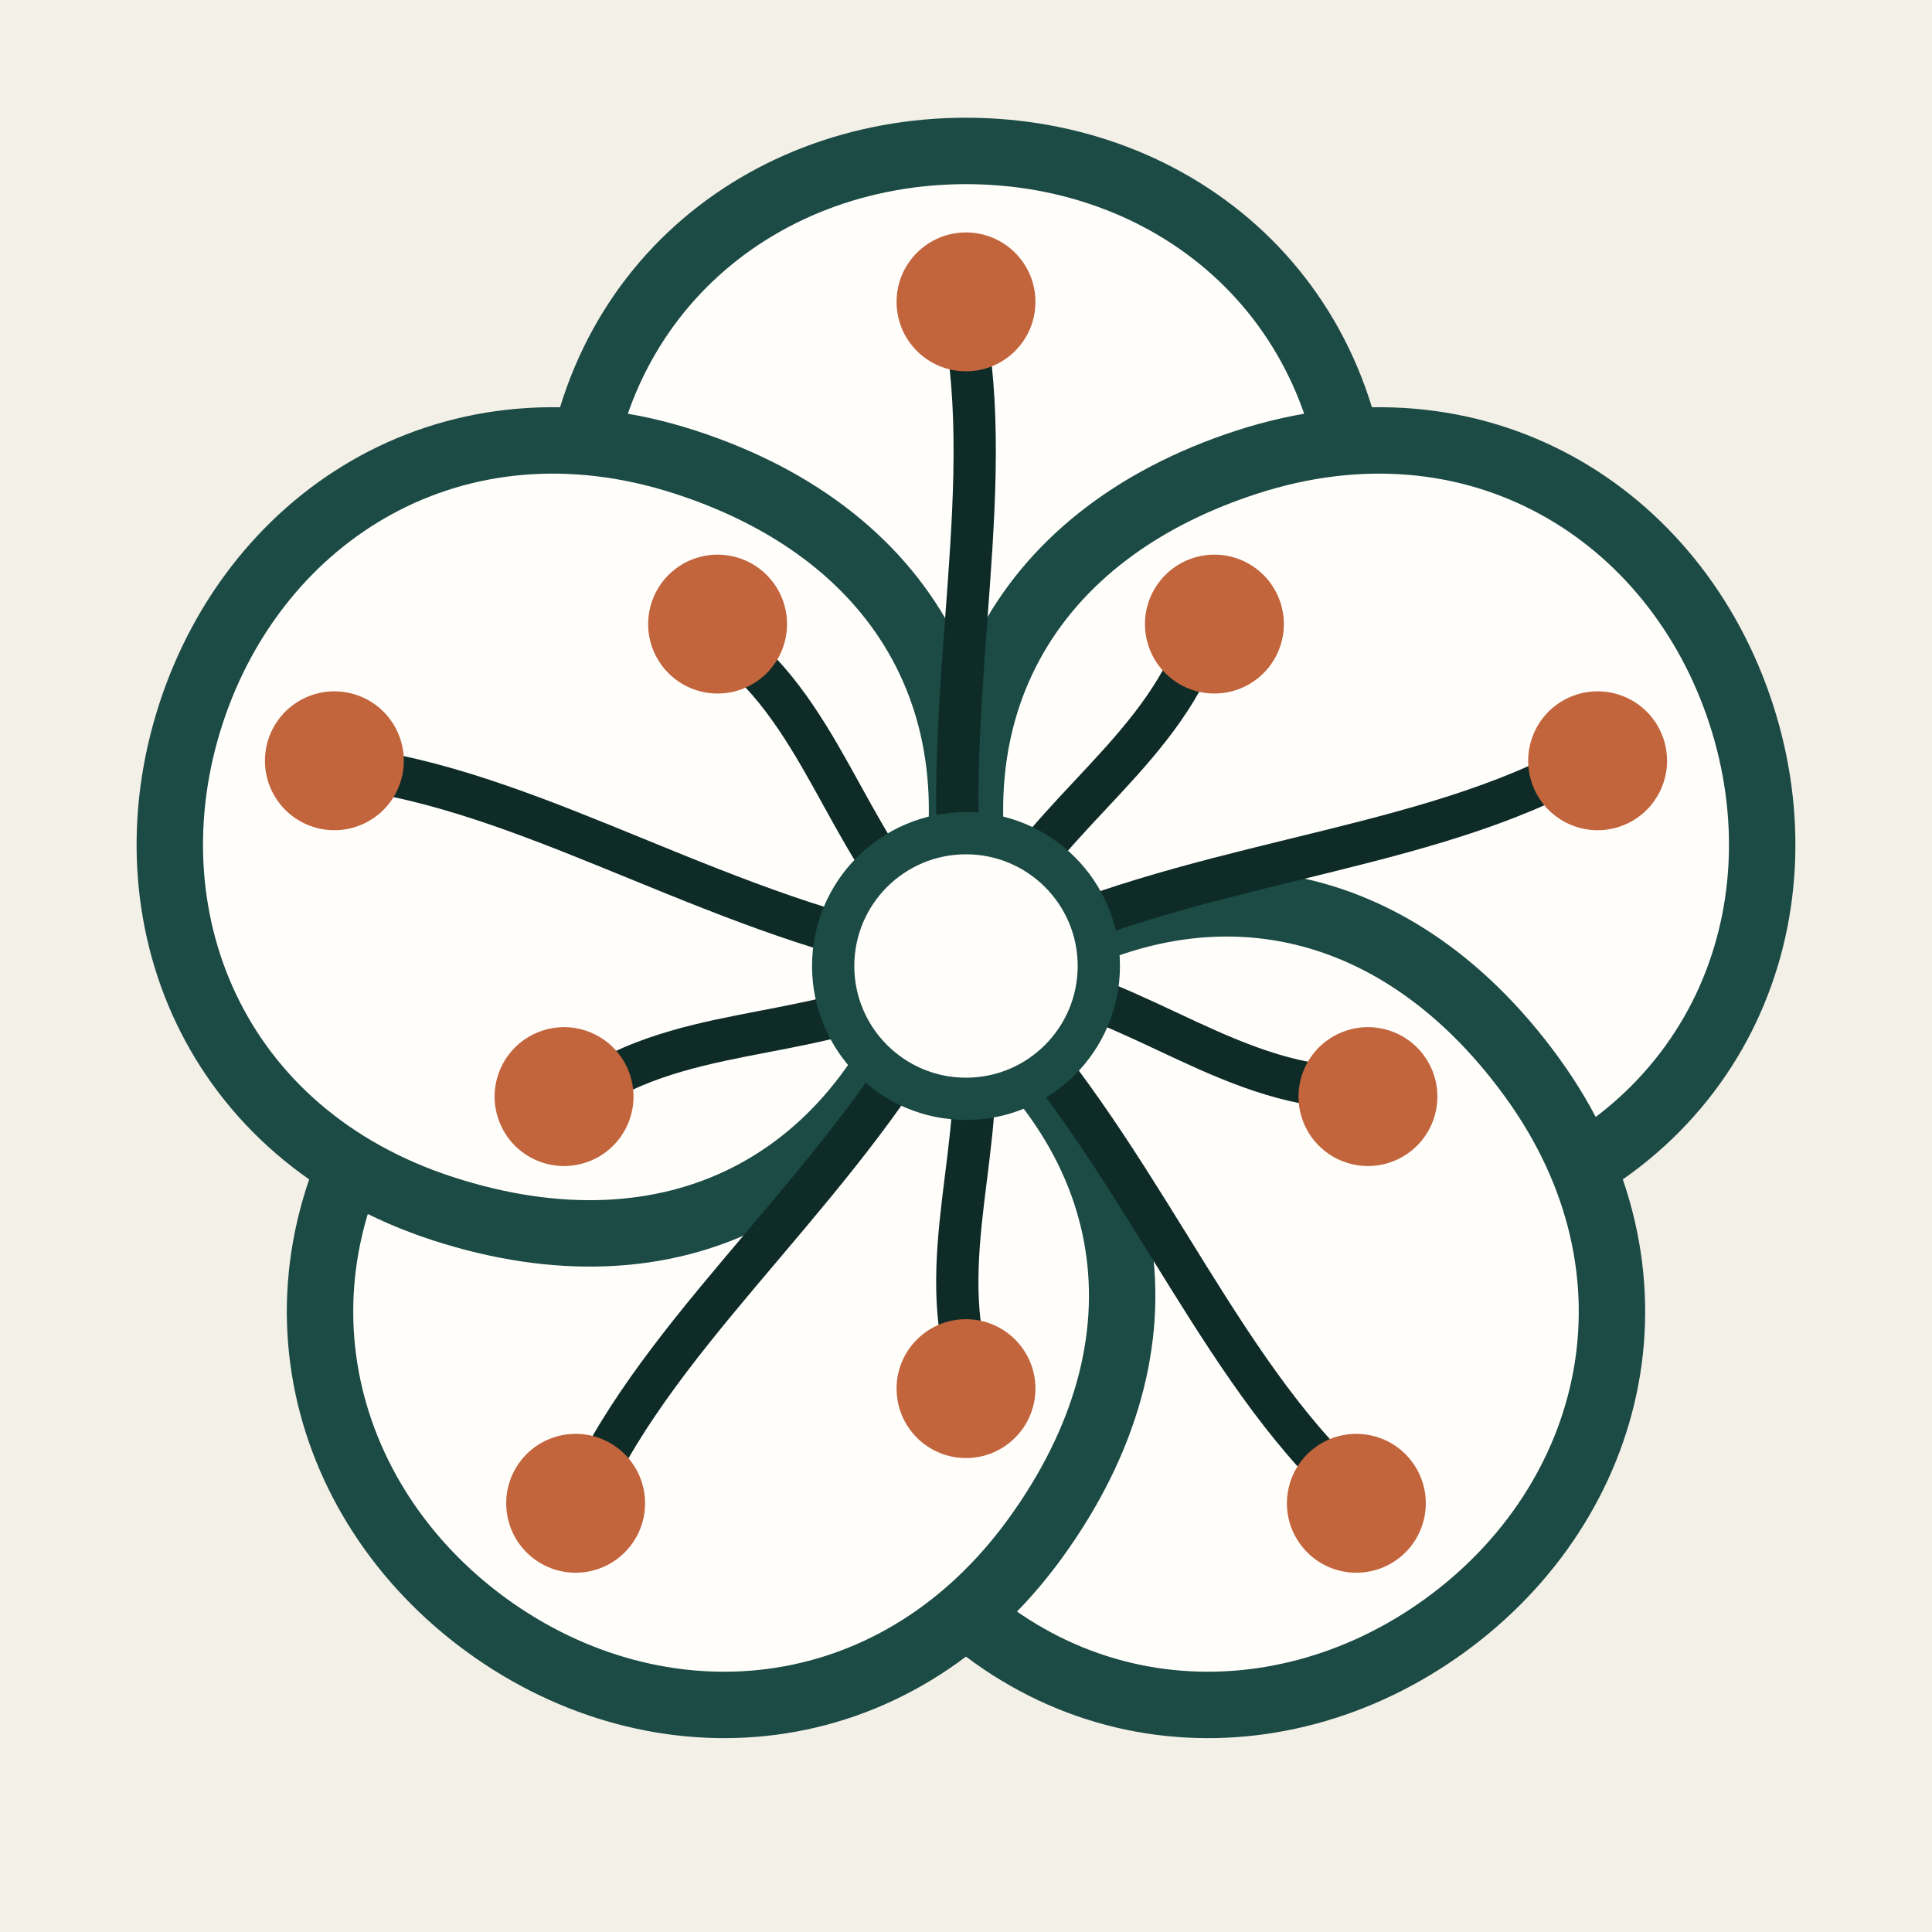
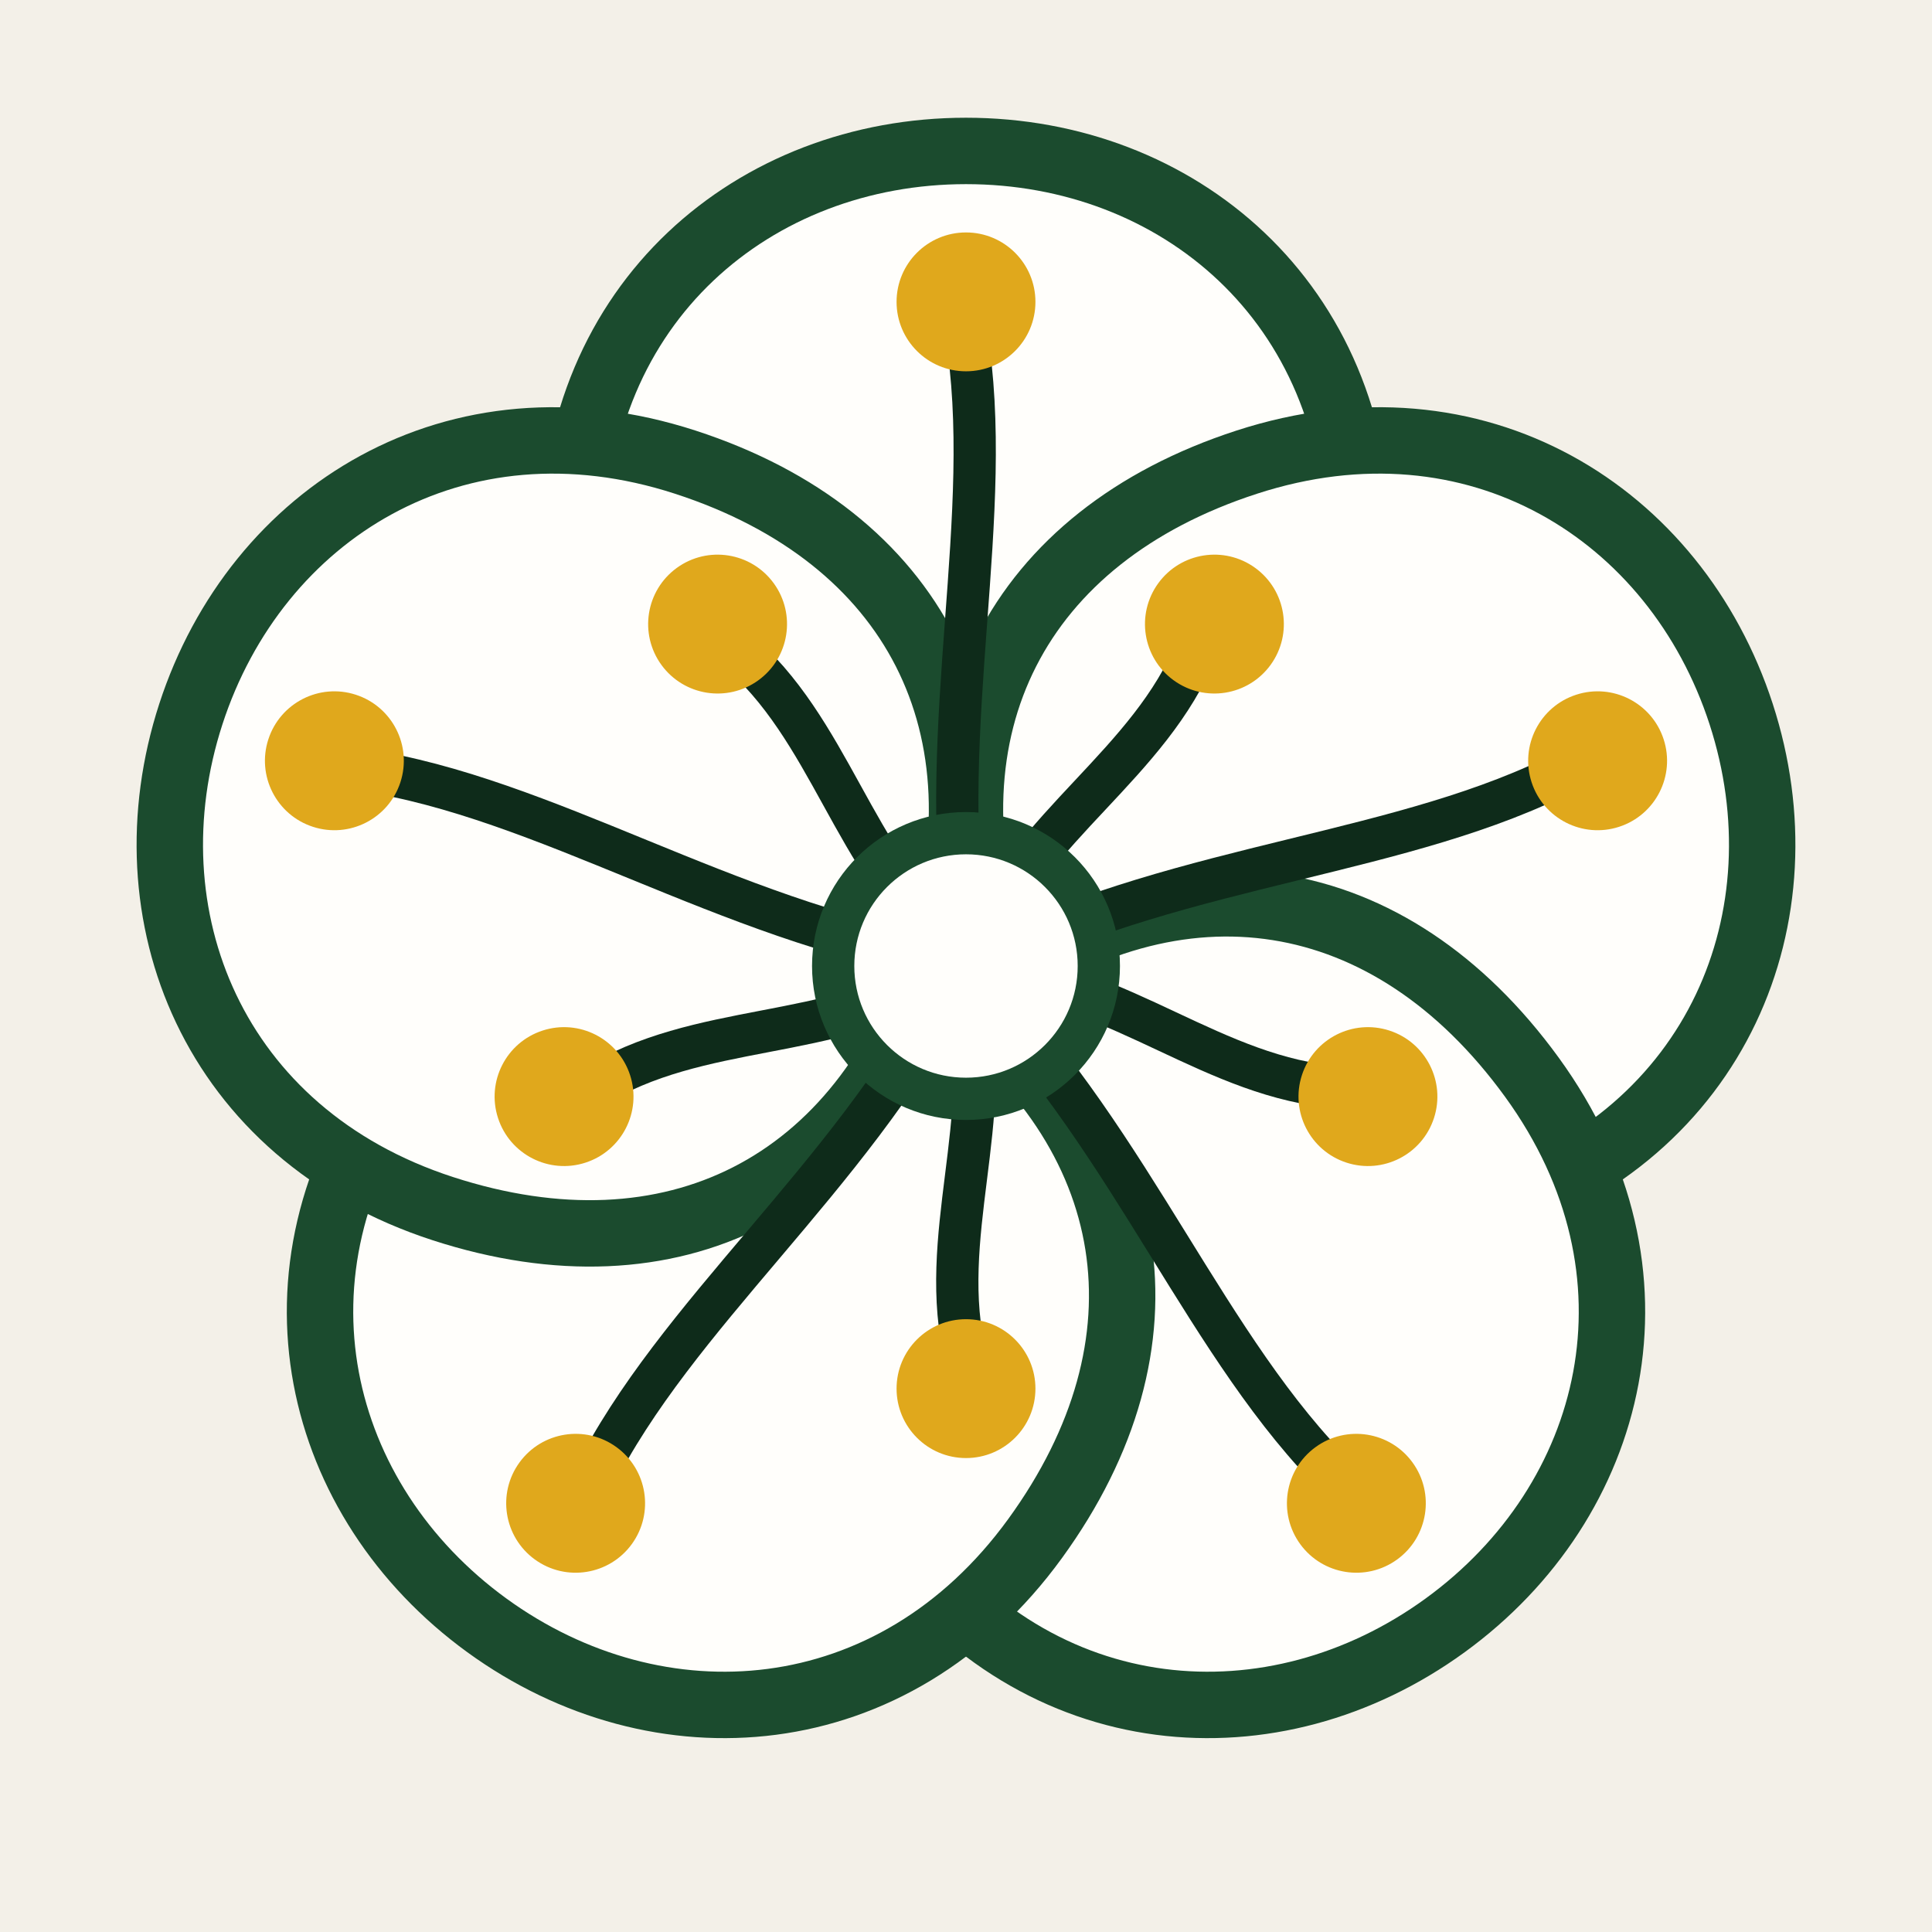
<svg xmlns="http://www.w3.org/2000/svg" viewBox="0 0 64 64" width="512" height="512">
  <rect width="64" height="64" rx="0" fill="#f3f0e8" />
-   <g fill="#fffefb" stroke="#1c4a44" stroke-width="2.2" stroke-linejoin="round">
+   <g fill="#fffefb" stroke="#1b4b2e" stroke-width="2.2" stroke-linejoin="round">
    <path d="M32 31C24 31 19 26 19 18C19 10 25 5 32 5C39 5 45 10 45 18C45 26 40 31 32 31Z" />
    <path d="M32 31C24 31 19 26 19 18C19 10 25 5 32 5C39 5 45 10 45 18C45 26 40 31 32 31Z" transform="rotate(72 32 32)" />
    <path d="M32 31C24 31 19 26 19 18C19 10 25 5 32 5C39 5 45 10 45 18C45 26 40 31 32 31Z" transform="rotate(144 32 32)" />
    <path d="M32 31C24 31 19 26 19 18C19 10 25 5 32 5C39 5 45 10 45 18C45 26 40 31 32 31Z" transform="rotate(216 32 32)" />
    <path d="M32 31C24 31 19 26 19 18C19 10 25 5 32 5C39 5 45 10 45 18C45 26 40 31 32 31Z" transform="rotate(288 32 32)" />
  </g>
-   <g stroke="#0e2b28" stroke-width="1.4" stroke-linecap="round" fill="none">
+   <g stroke="#0e2b1a" stroke-width="1.4" stroke-linecap="round" fill="none">
    <path d="M32 31C31 24 33 17 32 11" />
    <path d="M32 31C31 27 33 23 32 19" transform="rotate(36 32 32)" />
    <path d="M32 31C31 24 33 17 32 11" transform="rotate(72 32 32)" />
    <path d="M32 31C31 27 33 23 32 19" transform="rotate(108 32 32)" />
    <path d="M32 31C31 24 33 17 32 11" transform="rotate(144 32 32)" />
    <path d="M32 31C31 27 33 23 32 19" transform="rotate(180 32 32)" />
    <path d="M32 31C31 24 33 17 32 11" transform="rotate(216 32 32)" />
    <path d="M32 31C31 27 33 23 32 19" transform="rotate(252 32 32)" />
    <path d="M32 31C31 24 33 17 32 11" transform="rotate(288 32 32)" />
    <path d="M32 31C31 27 33 23 32 19" transform="rotate(324 32 32)" />
  </g>
-   <g fill="#c2643c">
+   <g fill="#E0A81C">
    <circle cx="32" cy="10" r="2.3" />
    <circle cx="32" cy="18" r="2.3" transform="rotate(36 32 32)" />
    <circle cx="32" cy="10" r="2.3" transform="rotate(72 32 32)" />
    <circle cx="32" cy="18" r="2.3" transform="rotate(108 32 32)" />
    <circle cx="32" cy="10" r="2.3" transform="rotate(144 32 32)" />
    <circle cx="32" cy="18" r="2.3" transform="rotate(180 32 32)" />
    <circle cx="32" cy="10" r="2.3" transform="rotate(216 32 32)" />
    <circle cx="32" cy="18" r="2.3" transform="rotate(252 32 32)" />
    <circle cx="32" cy="10" r="2.3" transform="rotate(288 32 32)" />
    <circle cx="32" cy="18" r="2.3" transform="rotate(324 32 32)" />
  </g>
-   <circle cx="32" cy="32" r="4.4" fill="#fffefb" stroke="#1c4a44" stroke-width="1.4" />
+   <circle cx="32" cy="32" r="4.4" fill="#fffefb" stroke="#1b4b2e" stroke-width="1.4" />
</svg>
